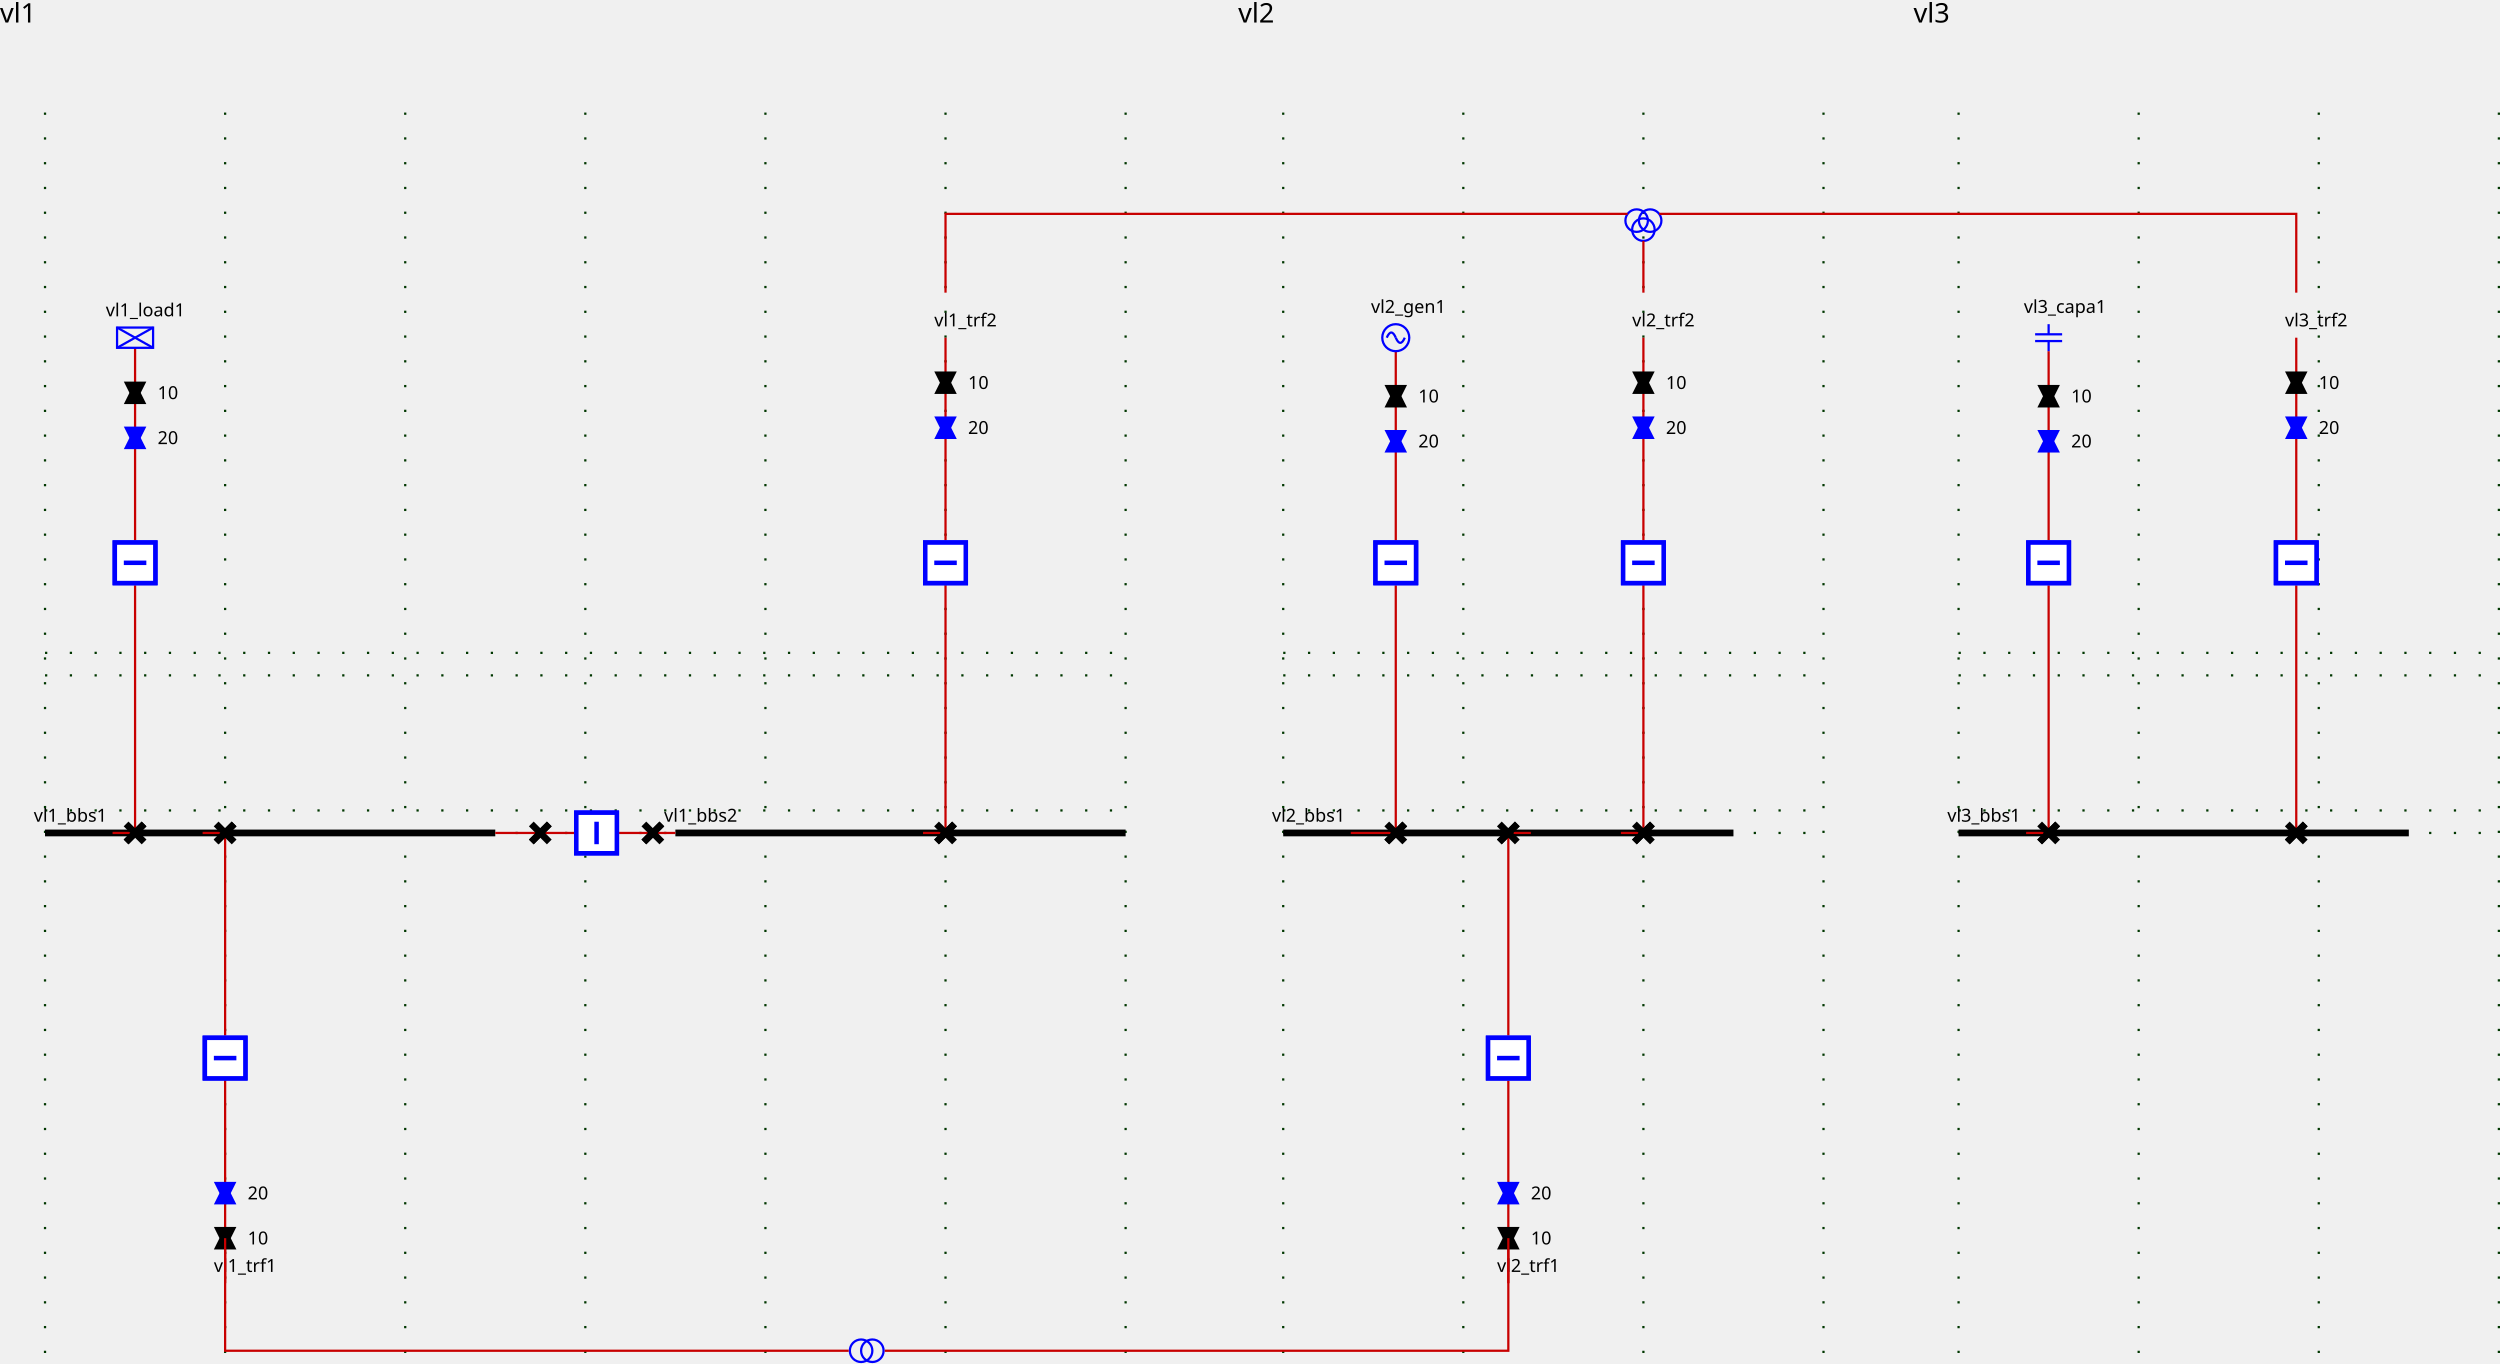
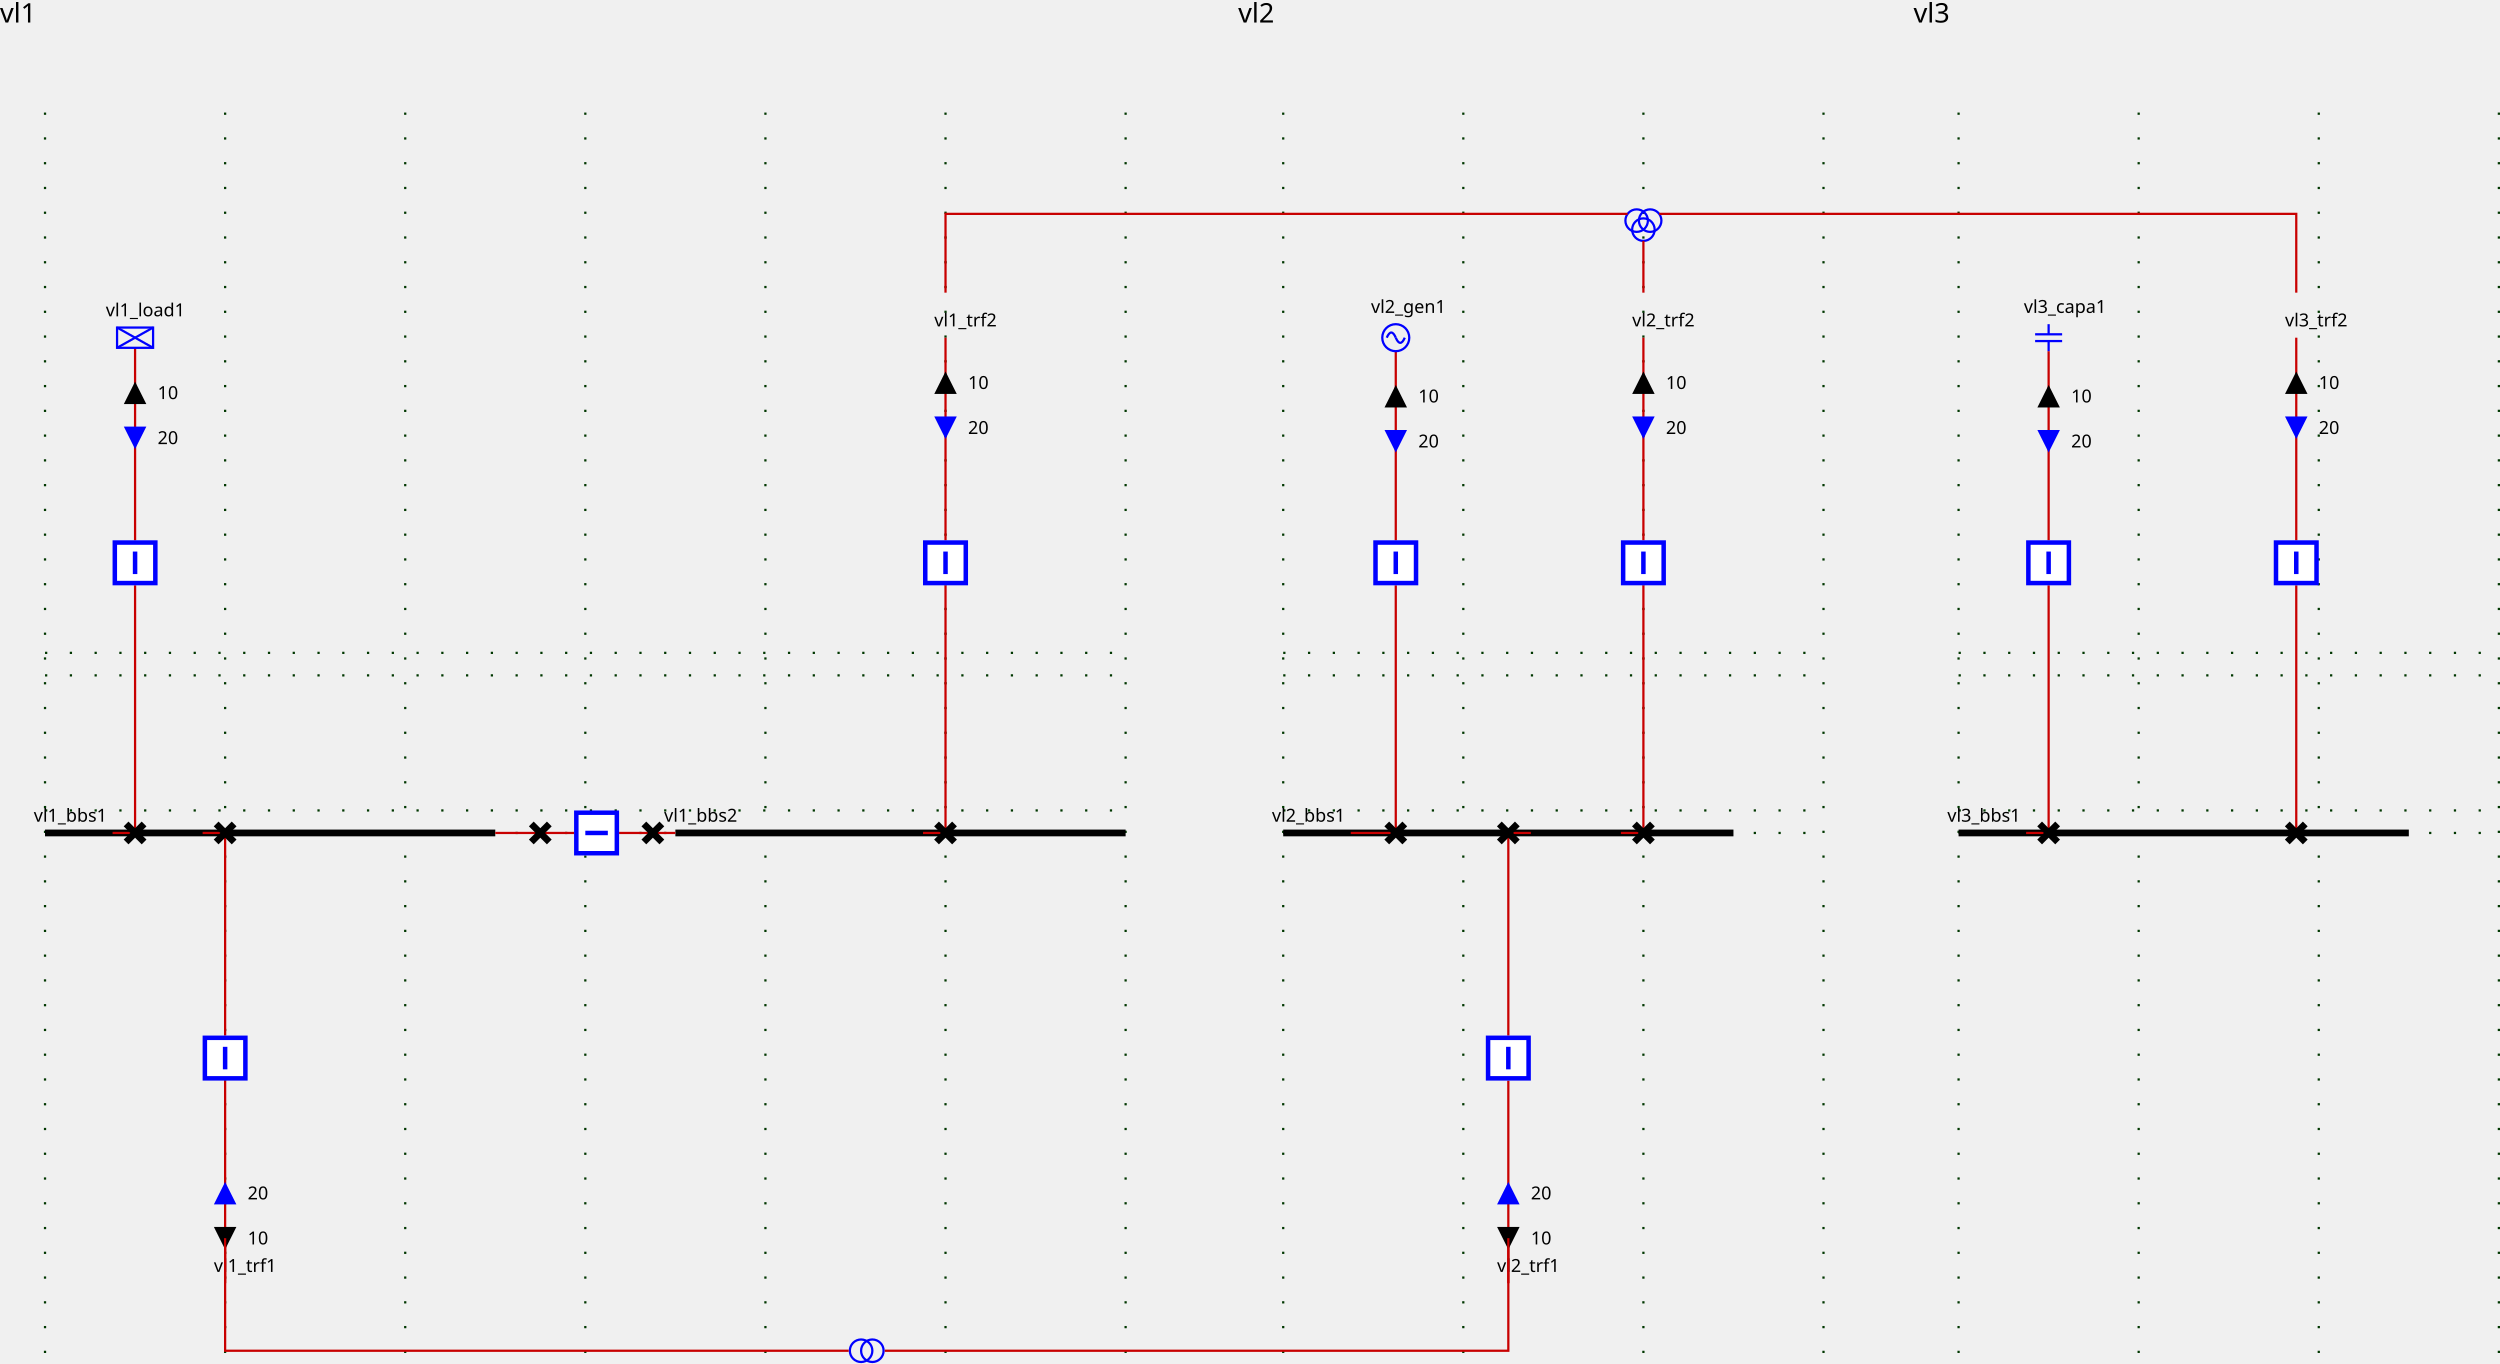
<svg xmlns="http://www.w3.org/2000/svg">
  <style>
.sld-up .sld-arrow-down {visibility: hidden}
.sld-down .sld-arrow-up {visibility: hidden}
.sld-closed .sld-sw-open {visibility: hidden}
.sld-open .sld-sw-closed {visibility: hidden}
.sld-hidden-node {visibility: hidden}
polyline {fill: none}
.sld-top-feeder .sld-label {dominant-baseline: auto}
.sld-bottom-feeder .sld-label {dominant-baseline: hanging}
.sld-arrow-p .sld-label {dominant-baseline: middle}
.sld-arrow-q .sld-label {dominant-baseline: middle}
.sld-constant-color {stroke: blue; fill: none}
.sld-wire.sld-constant-color {stroke: #c80000}
.sld-line.sld-constant-color {stroke: blue}
.sld-node.sld-constant-color {stroke: none; fill: black}
.sld-busbreaker-connection.sld-constant-color {stroke: black}
.sld-busbar-section.sld-constant-color {stroke: black}
.sld-disconnector.sld-constant-color {stroke: black}
.sld-label {stroke: none; fill: black}
.sld-busbar-section {stroke-width: 3}
.sld-breaker {stroke-width: 2; fill:white}
.sld-disconnector {stroke-width: 3}
.sld-busbreaker-connection {stroke-width: 4}
.sld-vsc {font-size: 7.43px}
.sld-grid {stroke: #003700; stroke-dasharray: 1,10}
.sld-arrow-p {fill:black}
.sld-arrow-q {fill:blue}
.sld-label {font: 8px "Verdana"}
.sld-graph-label {font: 12px "Verdana"}

</style>
  <g>
    <g class="sld-grid" id="GRID_vl1" transform="translate(20.0,50.0)">
      <line x1="0.0" x2="0.0" y1="0.0" y2="560.0" />
      <line x1="80.0" x2="80.0" y1="0.0" y2="560.0" />
      <line x1="160.0" x2="160.0" y1="0.0" y2="560.0" />
      <line x1="240.0" x2="240.0" y1="0.0" y2="560.0" />
      <line x1="320.0" x2="320.0" y1="0.0" y2="560.0" />
      <line x1="400.0" x2="400.0" y1="0.0" y2="560.0" />
      <line x1="480.0" x2="480.0" y1="0.0" y2="560.0" />
      <line x1="0.0" x2="480.0" y1="250.0" y2="250.0" />
      <line x1="0.0" x2="480.0" y1="310.0" y2="310.0" />
      <line x1="0.0" x2="480.0" y1="240.0" y2="240.0" />
      <line x1="0.0" x2="480.0" y1="320.0" y2="320.0" />
    </g>
    <g class="sld-grid" id="GRID_vl2" transform="translate(20.0,50.0)">
      <line x1="550.0" x2="550.0" y1="0.0" y2="560.0" />
      <line x1="630.0" x2="630.0" y1="0.0" y2="560.0" />
      <line x1="710.0" x2="710.0" y1="0.0" y2="560.0" />
      <line x1="790.0" x2="790.0" y1="0.0" y2="560.0" />
      <line x1="550.0" x2="790.0" y1="250.0" y2="250.0" />
      <line x1="550.0" x2="790.0" y1="310.0" y2="310.0" />
      <line x1="550.0" x2="790.0" y1="240.0" y2="240.0" />
      <line x1="550.0" x2="790.0" y1="320.0" y2="320.0" />
    </g>
    <g class="sld-grid" id="GRID_vl3" transform="translate(20.0,50.0)">
      <line x1="850.0" x2="850.0" y1="0.0" y2="560.0" />
      <line x1="930.0" x2="930.0" y1="0.0" y2="560.0" />
      <line x1="1010.0" x2="1010.0" y1="0.0" y2="560.0" />
      <line x1="1090.0" x2="1090.0" y1="0.0" y2="560.0" />
      <line x1="850.0" x2="1090.0" y1="250.0" y2="250.0" />
      <line x1="850.0" x2="1090.0" y1="310.0" y2="310.0" />
      <line x1="850.0" x2="1090.0" y1="240.0" y2="240.0" />
      <line x1="850.0" x2="1090.0" y1="320.0" y2="320.0" />
    </g>
    <g class="sld-busbar-section sld-constant-color" id="idvl1_95_bbs1" transform="translate(20.0,370.0)">
      <line x1="0" x2="200.0" y1="0" y2="0" />
      <text class="sld-label" id="vl1_bbs1_NW_LABEL" transform="rotate(0,0,0)" x="-5.0" y="-5.0">vl1_bbs1</text>
    </g>
    <g class="sld-busbar-section sld-constant-color" id="idvl1_95_bbs2" transform="translate(300.0,370.0)">
      <line x1="0" x2="200.0" y1="0" y2="0" />
      <text class="sld-label" id="vl1_bbs2_NW_LABEL" transform="rotate(0,0,0)" x="-5.0" y="-5.0">vl1_bbs2</text>
    </g>
    <g class="sld-wire sld-constant-color" id="_95_vl1_95_vl1_95_bbs1_95_vl1_95_d1">
      <polyline points="220.0,370.0,240.0,370.0" />
    </g>
    <g class="sld-wire sld-constant-color" id="_95_vl1_95_vl1_95_d1_95_vl1_95_b1">
      <polyline points="240.0,370.0,255.0,370.0" />
    </g>
    <g class="sld-wire sld-constant-color" id="_95_vl1_95_vl1_95_b1_95_vl1_95_d2">
      <polyline points="275.0,370.0,290.0,370.0" />
    </g>
    <g class="sld-wire sld-constant-color" id="_95_vl1_95_vl1_95_d2_95_vl1_95_bbs2">
      <polyline points="290.0,370.0,300.0,370.0" />
    </g>
    <g class="sld-wire sld-constant-color" id="_95_vl1_95_vl1_95_load1_95_vl1_95_bload1">
      <polyline points="60.0,154.5,60.0,240.0" />
    </g>
    <g class="sld-arrow-p sld-up" id="_95_vl1_95_vl1_95_load1_95_vl1_95_bload1_ARROW1" transform="matrix(1.0,0.0,-0.0,1.0,55.0,169.5)">
-       <polygon class="arrow-down" points="0,0 10,0 5,10" />
-       <polygon class="arrow-up" points="5,0 10,10 0,10" />
+       <polygon class="sld-arrow-down" points="0,0 10,0 5,10" />
+       <polygon class="sld-arrow-up" points="5,0 10,10 0,10" />
      <text class="sld-label" transform="rotate(0,0,0)" x="15.0" y="5.0">10</text>
    </g>
    <g class="sld-arrow-q sld-down" id="_95_vl1_95_vl1_95_load1_95_vl1_95_bload1_ARROW2" transform="matrix(1.0,0.0,-0.0,1.0,55.0,189.5)">
-       <polygon class="arrow-down" points="0,0 10,0 5,10" />
-       <polygon class="arrow-up" points="5,0 10,10 0,10" />
+       <polygon class="sld-arrow-down" points="0,0 10,0 5,10" />
+       <polygon class="sld-arrow-up" points="5,0 10,10 0,10" />
      <text class="sld-label" transform="rotate(0,0,0)" x="15.0" y="5.0">20</text>
    </g>
    <g class="sld-wire sld-constant-color" id="_95_vl1_95_vl1_95_bload1_95_vl1_95_dload1">
      <polyline points="60.0,260.0,60.0,370.0" />
    </g>
    <g class="sld-wire sld-constant-color" id="_95_vl1_95_vl1_95_dload1_95_vl1_95_bbs1">
      <polyline points="60.0,370.0,50.0,370.0" />
    </g>
    <g class="sld-wire sld-constant-color" id="_95_vl1_95_vl1_95_trf1_95_vl1_95_btrf1">
      <polyline points="100.0,570.0,100.0,480.0" />
    </g>
    <g class="sld-arrow-p sld-up" id="_95_vl1_95_vl1_95_trf1_95_vl1_95_btrf1_ARROW1" transform="matrix(1.0,0.0,-0.0,1.0,95.0,545.0)">
-       <polygon class="arrow-down" points="0,0 10,0 5,10" transform="rotate(180.0,5.0,5.0)" />
-       <polygon class="arrow-up" points="5,0 10,10 0,10" transform="rotate(180.0,5.0,5.0)" />
+       <polygon class="sld-arrow-down" points="0,0 10,0 5,10" transform="rotate(180.0,5.0,5.0)" />
+       <polygon class="sld-arrow-up" points="5,0 10,10 0,10" transform="rotate(180.0,5.0,5.0)" />
      <text class="sld-label" transform="rotate(0,0,0)" x="15.0" y="5.0">10</text>
    </g>
    <g class="sld-arrow-q sld-down" id="_95_vl1_95_vl1_95_trf1_95_vl1_95_btrf1_ARROW2" transform="matrix(1.0,0.0,-0.0,1.0,95.0,525.0)">
-       <polygon class="arrow-down" points="0,0 10,0 5,10" transform="rotate(180.0,5.0,5.0)" />
-       <polygon class="arrow-up" points="5,0 10,10 0,10" transform="rotate(180.0,5.0,5.0)" />
+       <polygon class="sld-arrow-down" points="0,0 10,0 5,10" transform="rotate(180.0,5.0,5.0)" />
+       <polygon class="sld-arrow-up" points="5,0 10,10 0,10" transform="rotate(180.0,5.0,5.0)" />
      <text class="sld-label" transform="rotate(0,0,0)" x="15.0" y="5.0">20</text>
    </g>
    <g class="sld-wire sld-constant-color" id="_95_vl1_95_vl1_95_btrf1_95_vl1_95_dtrf1">
      <polyline points="100.0,460.0,100.0,370.0" />
    </g>
    <g class="sld-wire sld-constant-color" id="_95_vl1_95_vl1_95_dtrf1_95_vl1_95_bbs1">
      <polyline points="100.0,370.0,90.0,370.0" />
    </g>
    <g class="sld-wire sld-constant-color" id="_95_vl1_95_vl1_95_trf2_95_one_95_vl1_95_btrf2">
      <polyline points="420.0,150.0,420.0,240.0" />
    </g>
    <g class="sld-arrow-p sld-up" id="_95_vl1_95_vl1_95_trf2_95_one_95_vl1_95_btrf2_ARROW1" transform="matrix(1.0,0.0,-0.0,1.0,415.0,165.0)">
-       <polygon class="arrow-down" points="0,0 10,0 5,10" />
-       <polygon class="arrow-up" points="5,0 10,10 0,10" />
+       <polygon class="sld-arrow-down" points="0,0 10,0 5,10" />
+       <polygon class="sld-arrow-up" points="5,0 10,10 0,10" />
      <text class="sld-label" transform="rotate(0,0,0)" x="15.0" y="5.0">10</text>
    </g>
    <g class="sld-arrow-q sld-down" id="_95_vl1_95_vl1_95_trf2_95_one_95_vl1_95_btrf2_ARROW2" transform="matrix(1.0,0.0,-0.0,1.0,415.0,185.0)">
-       <polygon class="arrow-down" points="0,0 10,0 5,10" />
-       <polygon class="arrow-up" points="5,0 10,10 0,10" />
+       <polygon class="sld-arrow-down" points="0,0 10,0 5,10" />
+       <polygon class="sld-arrow-up" points="5,0 10,10 0,10" />
      <text class="sld-label" transform="rotate(0,0,0)" x="15.0" y="5.0">20</text>
    </g>
    <g class="sld-wire sld-constant-color" id="_95_vl1_95_vl1_95_btrf2_95_vl1_95_dtrf2">
      <polyline points="420.0,260.0,420.0,370.0" />
    </g>
    <g class="sld-wire sld-constant-color" id="_95_vl1_95_vl1_95_dtrf2_95_vl1_95_bbs2">
      <polyline points="420.0,370.0,410.0,370.0" />
    </g>
    <g class="sld-disconnector sld-constant-color sld-closed" id="idvl1_95_d1" transform="translate(236.0,366.0)">
-       <path class="sw-closed" d="M0,0 8,8 M8,0 0,8" />
-       <path class="sw-open" d="M8,0 0,8" />
+       <path class="sld-sw-closed" d="M0,0 8,8 M8,0 0,8" />
+       <path class="sld-sw-open" d="M8,0 0,8" />
    </g>
    <g class="sld-breaker sld-constant-color sld-closed" id="idvl1_95_b1" transform="matrix(0.0,1.0,-1.0,0.0,275.0,360.0)">
-       <path class="sw-closed" d="M1,1 V19 H19 V1z M10,5 V15" />
-       <path class="sw-open" d="M1,1 V19 H19 V1z M5,10 H15" />
+       <path class="sld-sw-closed" d="M1,1 V19 H19 V1z M10,5 V15" />
+       <path class="sld-sw-open" d="M1,1 V19 H19 V1z M5,10 H15" />
    </g>
    <g class="sld-disconnector sld-constant-color sld-closed" id="idvl1_95_d2" transform="translate(286.0,366.0)">
-       <path class="sw-closed" d="M0,0 8,8 M8,0 0,8" />
-       <path class="sw-open" d="M8,0 0,8" />
+       <path class="sld-sw-closed" d="M0,0 8,8 M8,0 0,8" />
+       <path class="sld-sw-open" d="M8,0 0,8" />
    </g>
    <g class="sld-load sld-constant-color" id="idvl1_95_load1" transform="translate(52.0,145.5)">
      <rect height="9" width="16" />
      <line x1="0" x2="16" y1="0" y2="9" />
      <line x1="16" x2="0" y1="0" y2="9" />
      <text class="sld-label" id="vl1_load1__LABEL" transform="rotate(0,0,0)" x="-5.0" y="-5.0">vl1_load1</text>
    </g>
    <g class="sld-breaker sld-constant-color sld-closed" id="idvl1_95_bload1" transform="translate(50.0,240.0)">
-       <path class="sw-closed" d="M1,1 V19 H19 V1z M10,5 V15" />
-       <path class="sw-open" d="M1,1 V19 H19 V1z M5,10 H15" />
+       <path class="sld-sw-closed" d="M1,1 V19 H19 V1z M10,5 V15" />
+       <path class="sld-sw-open" d="M1,1 V19 H19 V1z M5,10 H15" />
    </g>
    <g class="sld-disconnector sld-constant-color sld-closed" id="idvl1_95_dload1" transform="translate(56.0,366.0)">
-       <path class="sw-closed" d="M0,0 8,8 M8,0 0,8" />
-       <path class="sw-open" d="M8,0 0,8" />
+       <path class="sld-sw-closed" d="M0,0 8,8 M8,0 0,8" />
+       <path class="sld-sw-open" d="M8,0 0,8" />
    </g>
    <g class="sld-line sld-constant-color" id="idvl1_95_trf1" transform="translate(100.0,570.0)">
      <text class="sld-label" id="vl1_trf1__LABEL" transform="rotate(0,0,0)" x="-5.0" y="-5.0">vl1_trf1</text>
    </g>
    <g class="sld-breaker sld-constant-color sld-closed" id="idvl1_95_btrf1" transform="translate(90.0,460.0)">
-       <path class="sw-closed" d="M1,1 V19 H19 V1z M10,5 V15" />
-       <path class="sw-open" d="M1,1 V19 H19 V1z M5,10 H15" />
+       <path class="sld-sw-closed" d="M1,1 V19 H19 V1z M10,5 V15" />
+       <path class="sld-sw-open" d="M1,1 V19 H19 V1z M5,10 H15" />
    </g>
    <g class="sld-disconnector sld-constant-color sld-closed" id="idvl1_95_dtrf1" transform="translate(96.0,366.0)">
-       <path class="sw-closed" d="M0,0 8,8 M8,0 0,8" />
-       <path class="sw-open" d="M8,0 0,8" />
+       <path class="sld-sw-closed" d="M0,0 8,8 M8,0 0,8" />
+       <path class="sld-sw-open" d="M8,0 0,8" />
    </g>
    <g class="sld-line sld-constant-color" id="idvl1_95_trf2_95_one" transform="translate(420.0,150.0)">
      <text class="sld-label" id="vl1_trf2_one__LABEL" transform="rotate(0,0,0)" x="-5.0" y="-5.0">vl1_trf2</text>
    </g>
    <g class="sld-breaker sld-constant-color sld-closed" id="idvl1_95_btrf2" transform="translate(410.0,240.0)">
-       <path class="sw-closed" d="M1,1 V19 H19 V1z M10,5 V15" />
-       <path class="sw-open" d="M1,1 V19 H19 V1z M5,10 H15" />
+       <path class="sld-sw-closed" d="M1,1 V19 H19 V1z M10,5 V15" />
+       <path class="sld-sw-open" d="M1,1 V19 H19 V1z M5,10 H15" />
    </g>
    <g class="sld-disconnector sld-constant-color sld-closed" id="idvl1_95_dtrf2" transform="translate(416.0,366.0)">
-       <path class="sw-closed" d="M0,0 8,8 M8,0 0,8" />
-       <path class="sw-open" d="M8,0 0,8" />
+       <path class="sld-sw-closed" d="M0,0 8,8 M8,0 0,8" />
+       <path class="sld-sw-open" d="M8,0 0,8" />
    </g>
    <g class="sld-busbar-section sld-constant-color" id="idvl2_95_bbs1" transform="translate(570.0,370.0)">
      <line x1="0" x2="200.0" y1="0" y2="0" />
      <text class="sld-label" id="vl2_bbs1_NW_LABEL" transform="rotate(0,0,0)" x="-5.0" y="-5.0">vl2_bbs1</text>
    </g>
    <g class="sld-wire sld-constant-color" id="_95_vl2_95_vl2_95_gen1_95_vl2_95_bgen1">
      <polyline points="620.0,156.0,620.0,240.0" />
    </g>
    <g class="sld-arrow-p sld-up" id="_95_vl2_95_vl2_95_gen1_95_vl2_95_bgen1_ARROW1" transform="matrix(1.0,0.0,-0.0,1.0,615.0,171.0)">
-       <polygon class="arrow-down" points="0,0 10,0 5,10" />
-       <polygon class="arrow-up" points="5,0 10,10 0,10" />
+       <polygon class="sld-arrow-down" points="0,0 10,0 5,10" />
+       <polygon class="sld-arrow-up" points="5,0 10,10 0,10" />
      <text class="sld-label" transform="rotate(0,0,0)" x="15.0" y="5.0">10</text>
    </g>
    <g class="sld-arrow-q sld-down" id="_95_vl2_95_vl2_95_gen1_95_vl2_95_bgen1_ARROW2" transform="matrix(1.0,0.0,-0.0,1.0,615.0,191.0)">
-       <polygon class="arrow-down" points="0,0 10,0 5,10" />
-       <polygon class="arrow-up" points="5,0 10,10 0,10" />
+       <polygon class="sld-arrow-down" points="0,0 10,0 5,10" />
+       <polygon class="sld-arrow-up" points="5,0 10,10 0,10" />
      <text class="sld-label" transform="rotate(0,0,0)" x="15.0" y="5.0">20</text>
    </g>
    <g class="sld-wire sld-constant-color" id="_95_vl2_95_vl2_95_bgen1_95_vl2_95_dgen1">
      <polyline points="620.0,260.0,620.0,370.0" />
    </g>
    <g class="sld-wire sld-constant-color" id="_95_vl2_95_vl2_95_dgen1_95_vl2_95_bbs1">
      <polyline points="620.0,370.0,600.0,370.0" />
    </g>
    <g class="sld-wire sld-constant-color" id="_95_vl2_95_vl2_95_trf1_95_vl2_95_btrf1">
      <polyline points="670.0,570.0,670.0,480.0" />
    </g>
    <g class="sld-arrow-p sld-up" id="_95_vl2_95_vl2_95_trf1_95_vl2_95_btrf1_ARROW1" transform="matrix(1.0,0.0,-0.0,1.0,665.0,545.0)">
-       <polygon class="arrow-down" points="0,0 10,0 5,10" transform="rotate(180.0,5.0,5.0)" />
-       <polygon class="arrow-up" points="5,0 10,10 0,10" transform="rotate(180.0,5.0,5.0)" />
+       <polygon class="sld-arrow-down" points="0,0 10,0 5,10" transform="rotate(180.0,5.0,5.0)" />
+       <polygon class="sld-arrow-up" points="5,0 10,10 0,10" transform="rotate(180.0,5.0,5.0)" />
      <text class="sld-label" transform="rotate(0,0,0)" x="15.0" y="5.0">10</text>
    </g>
    <g class="sld-arrow-q sld-down" id="_95_vl2_95_vl2_95_trf1_95_vl2_95_btrf1_ARROW2" transform="matrix(1.0,0.0,-0.0,1.0,665.0,525.0)">
-       <polygon class="arrow-down" points="0,0 10,0 5,10" transform="rotate(180.0,5.0,5.0)" />
-       <polygon class="arrow-up" points="5,0 10,10 0,10" transform="rotate(180.0,5.0,5.0)" />
+       <polygon class="sld-arrow-down" points="0,0 10,0 5,10" transform="rotate(180.0,5.0,5.0)" />
+       <polygon class="sld-arrow-up" points="5,0 10,10 0,10" transform="rotate(180.0,5.0,5.0)" />
      <text class="sld-label" transform="rotate(0,0,0)" x="15.0" y="5.0">20</text>
    </g>
    <g class="sld-wire sld-constant-color" id="_95_vl2_95_vl2_95_btrf1_95_vl2_95_dtrf1">
      <polyline points="670.0,460.0,670.0,370.0" />
    </g>
    <g class="sld-wire sld-constant-color" id="_95_vl2_95_vl2_95_dtrf1_95_vl2_95_bbs1">
      <polyline points="670.0,370.0,680.0,370.0" />
    </g>
    <g class="sld-wire sld-constant-color" id="_95_vl2_95_vl2_95_trf2_95_one_95_vl2_95_btrf2">
      <polyline points="730.0,150.0,730.0,240.0" />
    </g>
    <g class="sld-arrow-p sld-up" id="_95_vl2_95_vl2_95_trf2_95_one_95_vl2_95_btrf2_ARROW1" transform="matrix(1.0,0.0,-0.0,1.0,725.0,165.0)">
-       <polygon class="arrow-down" points="0,0 10,0 5,10" />
-       <polygon class="arrow-up" points="5,0 10,10 0,10" />
+       <polygon class="sld-arrow-down" points="0,0 10,0 5,10" />
+       <polygon class="sld-arrow-up" points="5,0 10,10 0,10" />
      <text class="sld-label" transform="rotate(0,0,0)" x="15.0" y="5.0">10</text>
    </g>
    <g class="sld-arrow-q sld-down" id="_95_vl2_95_vl2_95_trf2_95_one_95_vl2_95_btrf2_ARROW2" transform="matrix(1.0,0.0,-0.0,1.0,725.0,185.0)">
-       <polygon class="arrow-down" points="0,0 10,0 5,10" />
-       <polygon class="arrow-up" points="5,0 10,10 0,10" />
+       <polygon class="sld-arrow-down" points="0,0 10,0 5,10" />
+       <polygon class="sld-arrow-up" points="5,0 10,10 0,10" />
      <text class="sld-label" transform="rotate(0,0,0)" x="15.0" y="5.0">20</text>
    </g>
    <g class="sld-wire sld-constant-color" id="_95_vl2_95_vl2_95_btrf2_95_vl2_95_dtrf2">
      <polyline points="730.0,260.0,730.0,370.0" />
    </g>
    <g class="sld-wire sld-constant-color" id="_95_vl2_95_vl2_95_dtrf2_95_vl2_95_bbs1">
      <polyline points="730.0,370.0,720.0,370.0" />
    </g>
    <g class="sld-generator sld-constant-color" id="idvl2_95_gen1" transform="translate(614.0,144.0)">
      <circle cx="6" cy="6" r="6" />
      <path d="M6,6 A 6 40 0 0 0 2,6" />
      <path d="M6,6 A 6 40 0 0 0 10,6" />
      <text class="sld-label" id="vl2_gen1__LABEL" transform="rotate(0,0,0)" x="-5.0" y="-5.0">vl2_gen1</text>
    </g>
    <g class="sld-breaker sld-constant-color sld-closed" id="idvl2_95_bgen1" transform="translate(610.0,240.0)">
-       <path class="sw-closed" d="M1,1 V19 H19 V1z M10,5 V15" />
-       <path class="sw-open" d="M1,1 V19 H19 V1z M5,10 H15" />
+       <path class="sld-sw-closed" d="M1,1 V19 H19 V1z M10,5 V15" />
+       <path class="sld-sw-open" d="M1,1 V19 H19 V1z M5,10 H15" />
    </g>
    <g class="sld-disconnector sld-constant-color sld-closed" id="idvl2_95_dgen1" transform="translate(616.0,366.0)">
-       <path class="sw-closed" d="M0,0 8,8 M8,0 0,8" />
-       <path class="sw-open" d="M8,0 0,8" />
+       <path class="sld-sw-closed" d="M0,0 8,8 M8,0 0,8" />
+       <path class="sld-sw-open" d="M8,0 0,8" />
    </g>
    <g class="sld-line sld-constant-color" id="idvl2_95_trf1" transform="translate(670.0,570.0)">
      <text class="sld-label" id="vl2_trf1__LABEL" transform="rotate(0,0,0)" x="-5.0" y="-5.0">vl2_trf1</text>
    </g>
    <g class="sld-breaker sld-constant-color sld-closed" id="idvl2_95_btrf1" transform="translate(660.0,460.0)">
-       <path class="sw-closed" d="M1,1 V19 H19 V1z M10,5 V15" />
-       <path class="sw-open" d="M1,1 V19 H19 V1z M5,10 H15" />
+       <path class="sld-sw-closed" d="M1,1 V19 H19 V1z M10,5 V15" />
+       <path class="sld-sw-open" d="M1,1 V19 H19 V1z M5,10 H15" />
    </g>
    <g class="sld-disconnector sld-constant-color sld-closed" id="idvl2_95_dtrf1" transform="translate(666.0,366.0)">
-       <path class="sw-closed" d="M0,0 8,8 M8,0 0,8" />
-       <path class="sw-open" d="M8,0 0,8" />
+       <path class="sld-sw-closed" d="M0,0 8,8 M8,0 0,8" />
+       <path class="sld-sw-open" d="M8,0 0,8" />
    </g>
    <g class="sld-line sld-constant-color" id="idvl2_95_trf2_95_one" transform="translate(730.0,150.0)">
      <text class="sld-label" id="vl2_trf2_one__LABEL" transform="rotate(0,0,0)" x="-5.0" y="-5.0">vl2_trf2</text>
    </g>
    <g class="sld-breaker sld-constant-color sld-closed" id="idvl2_95_btrf2" transform="translate(720.0,240.0)">
-       <path class="sw-closed" d="M1,1 V19 H19 V1z M10,5 V15" />
-       <path class="sw-open" d="M1,1 V19 H19 V1z M5,10 H15" />
+       <path class="sld-sw-closed" d="M1,1 V19 H19 V1z M10,5 V15" />
+       <path class="sld-sw-open" d="M1,1 V19 H19 V1z M5,10 H15" />
    </g>
    <g class="sld-disconnector sld-constant-color sld-closed" id="idvl2_95_dtrf2" transform="translate(726.0,366.0)">
-       <path class="sw-closed" d="M0,0 8,8 M8,0 0,8" />
-       <path class="sw-open" d="M8,0 0,8" />
+       <path class="sld-sw-closed" d="M0,0 8,8 M8,0 0,8" />
+       <path class="sld-sw-open" d="M8,0 0,8" />
    </g>
    <g class="sld-busbar-section sld-constant-color" id="idvl3_95_bbs1" transform="translate(870.0,370.0)">
      <line x1="0" x2="200.0" y1="0" y2="0" />
      <text class="sld-label" id="vl3_bbs1_NW_LABEL" transform="rotate(0,0,0)" x="-5.0" y="-5.0">vl3_bbs1</text>
    </g>
    <g class="sld-wire sld-constant-color" id="_95_vl3_95_vl3_95_capa1_95_vl3_95_bcapa1">
      <polyline points="910.0,156.0,910.0,240.0" />
    </g>
    <g class="sld-arrow-p sld-up" id="_95_vl3_95_vl3_95_capa1_95_vl3_95_bcapa1_ARROW1" transform="matrix(1.0,0.0,-0.0,1.0,905.0,171.0)">
-       <polygon class="arrow-down" points="0,0 10,0 5,10" />
-       <polygon class="arrow-up" points="5,0 10,10 0,10" />
+       <polygon class="sld-arrow-down" points="0,0 10,0 5,10" />
+       <polygon class="sld-arrow-up" points="5,0 10,10 0,10" />
      <text class="sld-label" transform="rotate(0,0,0)" x="15.0" y="5.0">10</text>
    </g>
    <g class="sld-arrow-q sld-down" id="_95_vl3_95_vl3_95_capa1_95_vl3_95_bcapa1_ARROW2" transform="matrix(1.0,0.0,-0.0,1.0,905.0,191.0)">
-       <polygon class="arrow-down" points="0,0 10,0 5,10" />
-       <polygon class="arrow-up" points="5,0 10,10 0,10" />
+       <polygon class="sld-arrow-down" points="0,0 10,0 5,10" />
+       <polygon class="sld-arrow-up" points="5,0 10,10 0,10" />
      <text class="sld-label" transform="rotate(0,0,0)" x="15.0" y="5.0">20</text>
    </g>
    <g class="sld-wire sld-constant-color" id="_95_vl3_95_vl3_95_bcapa1_95_vl3_95_dcapa1">
      <polyline points="910.0,260.0,910.0,370.0" />
    </g>
    <g class="sld-wire sld-constant-color" id="_95_vl3_95_vl3_95_dcapa1_95_vl3_95_bbs1">
      <polyline points="910.0,370.0,900.0,370.0" />
    </g>
    <g class="sld-wire sld-constant-color" id="_95_vl3_95_vl3_95_trf2_95_one_95_vl3_95_btrf2">
      <polyline points="1020.0,150.0,1020.0,240.0" />
    </g>
    <g class="sld-arrow-p sld-up" id="_95_vl3_95_vl3_95_trf2_95_one_95_vl3_95_btrf2_ARROW1" transform="matrix(1.0,0.0,-0.0,1.0,1015.0,165.0)">
-       <polygon class="arrow-down" points="0,0 10,0 5,10" />
-       <polygon class="arrow-up" points="5,0 10,10 0,10" />
+       <polygon class="sld-arrow-down" points="0,0 10,0 5,10" />
+       <polygon class="sld-arrow-up" points="5,0 10,10 0,10" />
      <text class="sld-label" transform="rotate(0,0,0)" x="15.0" y="5.0">10</text>
    </g>
    <g class="sld-arrow-q sld-down" id="_95_vl3_95_vl3_95_trf2_95_one_95_vl3_95_btrf2_ARROW2" transform="matrix(1.0,0.0,-0.0,1.0,1015.0,185.0)">
-       <polygon class="arrow-down" points="0,0 10,0 5,10" />
-       <polygon class="arrow-up" points="5,0 10,10 0,10" />
+       <polygon class="sld-arrow-down" points="0,0 10,0 5,10" />
+       <polygon class="sld-arrow-up" points="5,0 10,10 0,10" />
      <text class="sld-label" transform="rotate(0,0,0)" x="15.0" y="5.0">20</text>
    </g>
    <g class="sld-wire sld-constant-color" id="_95_vl3_95_vl3_95_btrf2_95_vl3_95_dtrf2">
      <polyline points="1020.0,260.0,1020.0,370.0" />
    </g>
    <g class="sld-wire sld-constant-color" id="_95_vl3_95_vl3_95_dtrf2_95_vl3_95_bbs1">
      <polyline points="1020.0,370.0,1020.0,370.0" />
    </g>
    <g class="sld-capacitor sld-constant-color" id="idvl3_95_capa1" transform="translate(904.0,144.0)">
      <line x1="6" x2="6" y1="0" y2="4.5" />
      <line x1="0" x2="12" y1="4.5" y2="4.5" />
      <line x1="0" x2="12" y1="7.5" y2="7.5" />
      <line x1="6" x2="6" y1="7.5" y2="12" />
      <text class="sld-label" id="vl3_capa1__LABEL" transform="rotate(0,0,0)" x="-5.0" y="-5.0">vl3_capa1</text>
    </g>
    <g class="sld-breaker sld-constant-color sld-closed" id="idvl3_95_bcapa1" transform="translate(900.0,240.0)">
-       <path class="sw-closed" d="M1,1 V19 H19 V1z M10,5 V15" />
-       <path class="sw-open" d="M1,1 V19 H19 V1z M5,10 H15" />
+       <path class="sld-sw-closed" d="M1,1 V19 H19 V1z M10,5 V15" />
+       <path class="sld-sw-open" d="M1,1 V19 H19 V1z M5,10 H15" />
    </g>
    <g class="sld-disconnector sld-constant-color sld-closed" id="idvl3_95_dcapa1" transform="translate(906.0,366.0)">
-       <path class="sw-closed" d="M0,0 8,8 M8,0 0,8" />
-       <path class="sw-open" d="M8,0 0,8" />
+       <path class="sld-sw-closed" d="M0,0 8,8 M8,0 0,8" />
+       <path class="sld-sw-open" d="M8,0 0,8" />
    </g>
    <g class="sld-line sld-constant-color" id="idvl3_95_trf2_95_one" transform="translate(1020.0,150.0)">
      <text class="sld-label" id="vl3_trf2_one__LABEL" transform="rotate(0,0,0)" x="-5.0" y="-5.0">vl3_trf2</text>
    </g>
    <g class="sld-breaker sld-constant-color sld-closed" id="idvl3_95_btrf2" transform="translate(1010.0,240.0)">
-       <path class="sw-closed" d="M1,1 V19 H19 V1z M10,5 V15" />
-       <path class="sw-open" d="M1,1 V19 H19 V1z M5,10 H15" />
+       <path class="sld-sw-closed" d="M1,1 V19 H19 V1z M10,5 V15" />
+       <path class="sld-sw-open" d="M1,1 V19 H19 V1z M5,10 H15" />
    </g>
    <g class="sld-disconnector sld-constant-color sld-closed" id="idvl3_95_dtrf2" transform="translate(1016.0,366.0)">
-       <path class="sw-closed" d="M0,0 8,8 M8,0 0,8" />
-       <path class="sw-open" d="M8,0 0,8" />
+       <path class="sld-sw-closed" d="M0,0 8,8 M8,0 0,8" />
+       <path class="sld-sw-open" d="M8,0 0,8" />
    </g>
    <g class="sld-two-wt sld-constant-color" id="idvl1_95_trf1_95_vl2_95_trf1" transform="translate(380.0,592.5)">
      <circle cx="5" cy="10" r="5" transform="rotate(90.0,5.0,7.5)" />
      <circle cx="5" cy="5" r="5" transform="rotate(90.0,5.0,7.5)" />
    </g>
    <g class="sld-three-wt sld-constant-color" id="idvl1_95_trf2_95_one_95_vl2_95_trf2_95_one_95_vl3_95_trf2_95_one" transform="translate(722.0,93.0)">
      <circle cx="5" cy="5" r="5" />
      <circle cx="11" cy="5" r="5" />
      <circle cx="8" cy="9" r="5" />
    </g>
    <g class="sld-wire sld-constant-color" id="_95_subst_95_vl1_95_trf1_95_vl1_95_trf1_95_vl2_95_trf1">
      <polyline points="100.0,550.0,100.0,600.0,377.0,600.0" />
    </g>
    <g class="sld-wire sld-constant-color" id="_95_subst_95_vl1_95_trf1_95_vl2_95_trf1_95_vl2_95_trf1">
      <polyline points="393.0,600.0,670.0,600.0,670.0,550.0" />
    </g>
    <g class="sld-wire sld-constant-color" id="_95_subst_95_vl1_95_trf2_95_one_95_vl1_95_trf2_95_one_95_vl2_95_trf2_95_one_95_vl3_95_trf2_95_one">
      <polyline points="420.0,130.0,420.0,95.0,723.0,95.0" />
    </g>
    <g class="sld-wire sld-constant-color" id="_95_subst_95_vl1_95_trf2_95_one_95_vl2_95_trf2_95_one_95_vl3_95_trf2_95_one_95_vl2_95_trf2_95_one">
      <polyline points="730.0,107.0,730.0,130.0" />
    </g>
    <g class="sld-wire sld-constant-color" id="_95_subst_95_vl1_95_trf2_95_one_95_vl2_95_trf2_95_one_95_vl3_95_trf2_95_one_95_vl3_95_trf2_95_one">
      <polyline points="737.0,95.0,1020.0,95.0,1020.0,130.0" />
    </g>
    <g id="LABEL_VL_vl1">
      <text class="sld-graph-label" transform="rotate(0,0,0)" x="0.0" y="10.0">vl1</text>
    </g>
    <g id="LABEL_VL_vl2">
      <text class="sld-graph-label" transform="rotate(0,0,0)" x="550.0" y="10.0">vl2</text>
    </g>
    <g id="LABEL_VL_vl3">
      <text class="sld-graph-label" transform="rotate(0,0,0)" x="850.0" y="10.0">vl3</text>
    </g>
  </g>
</svg>
